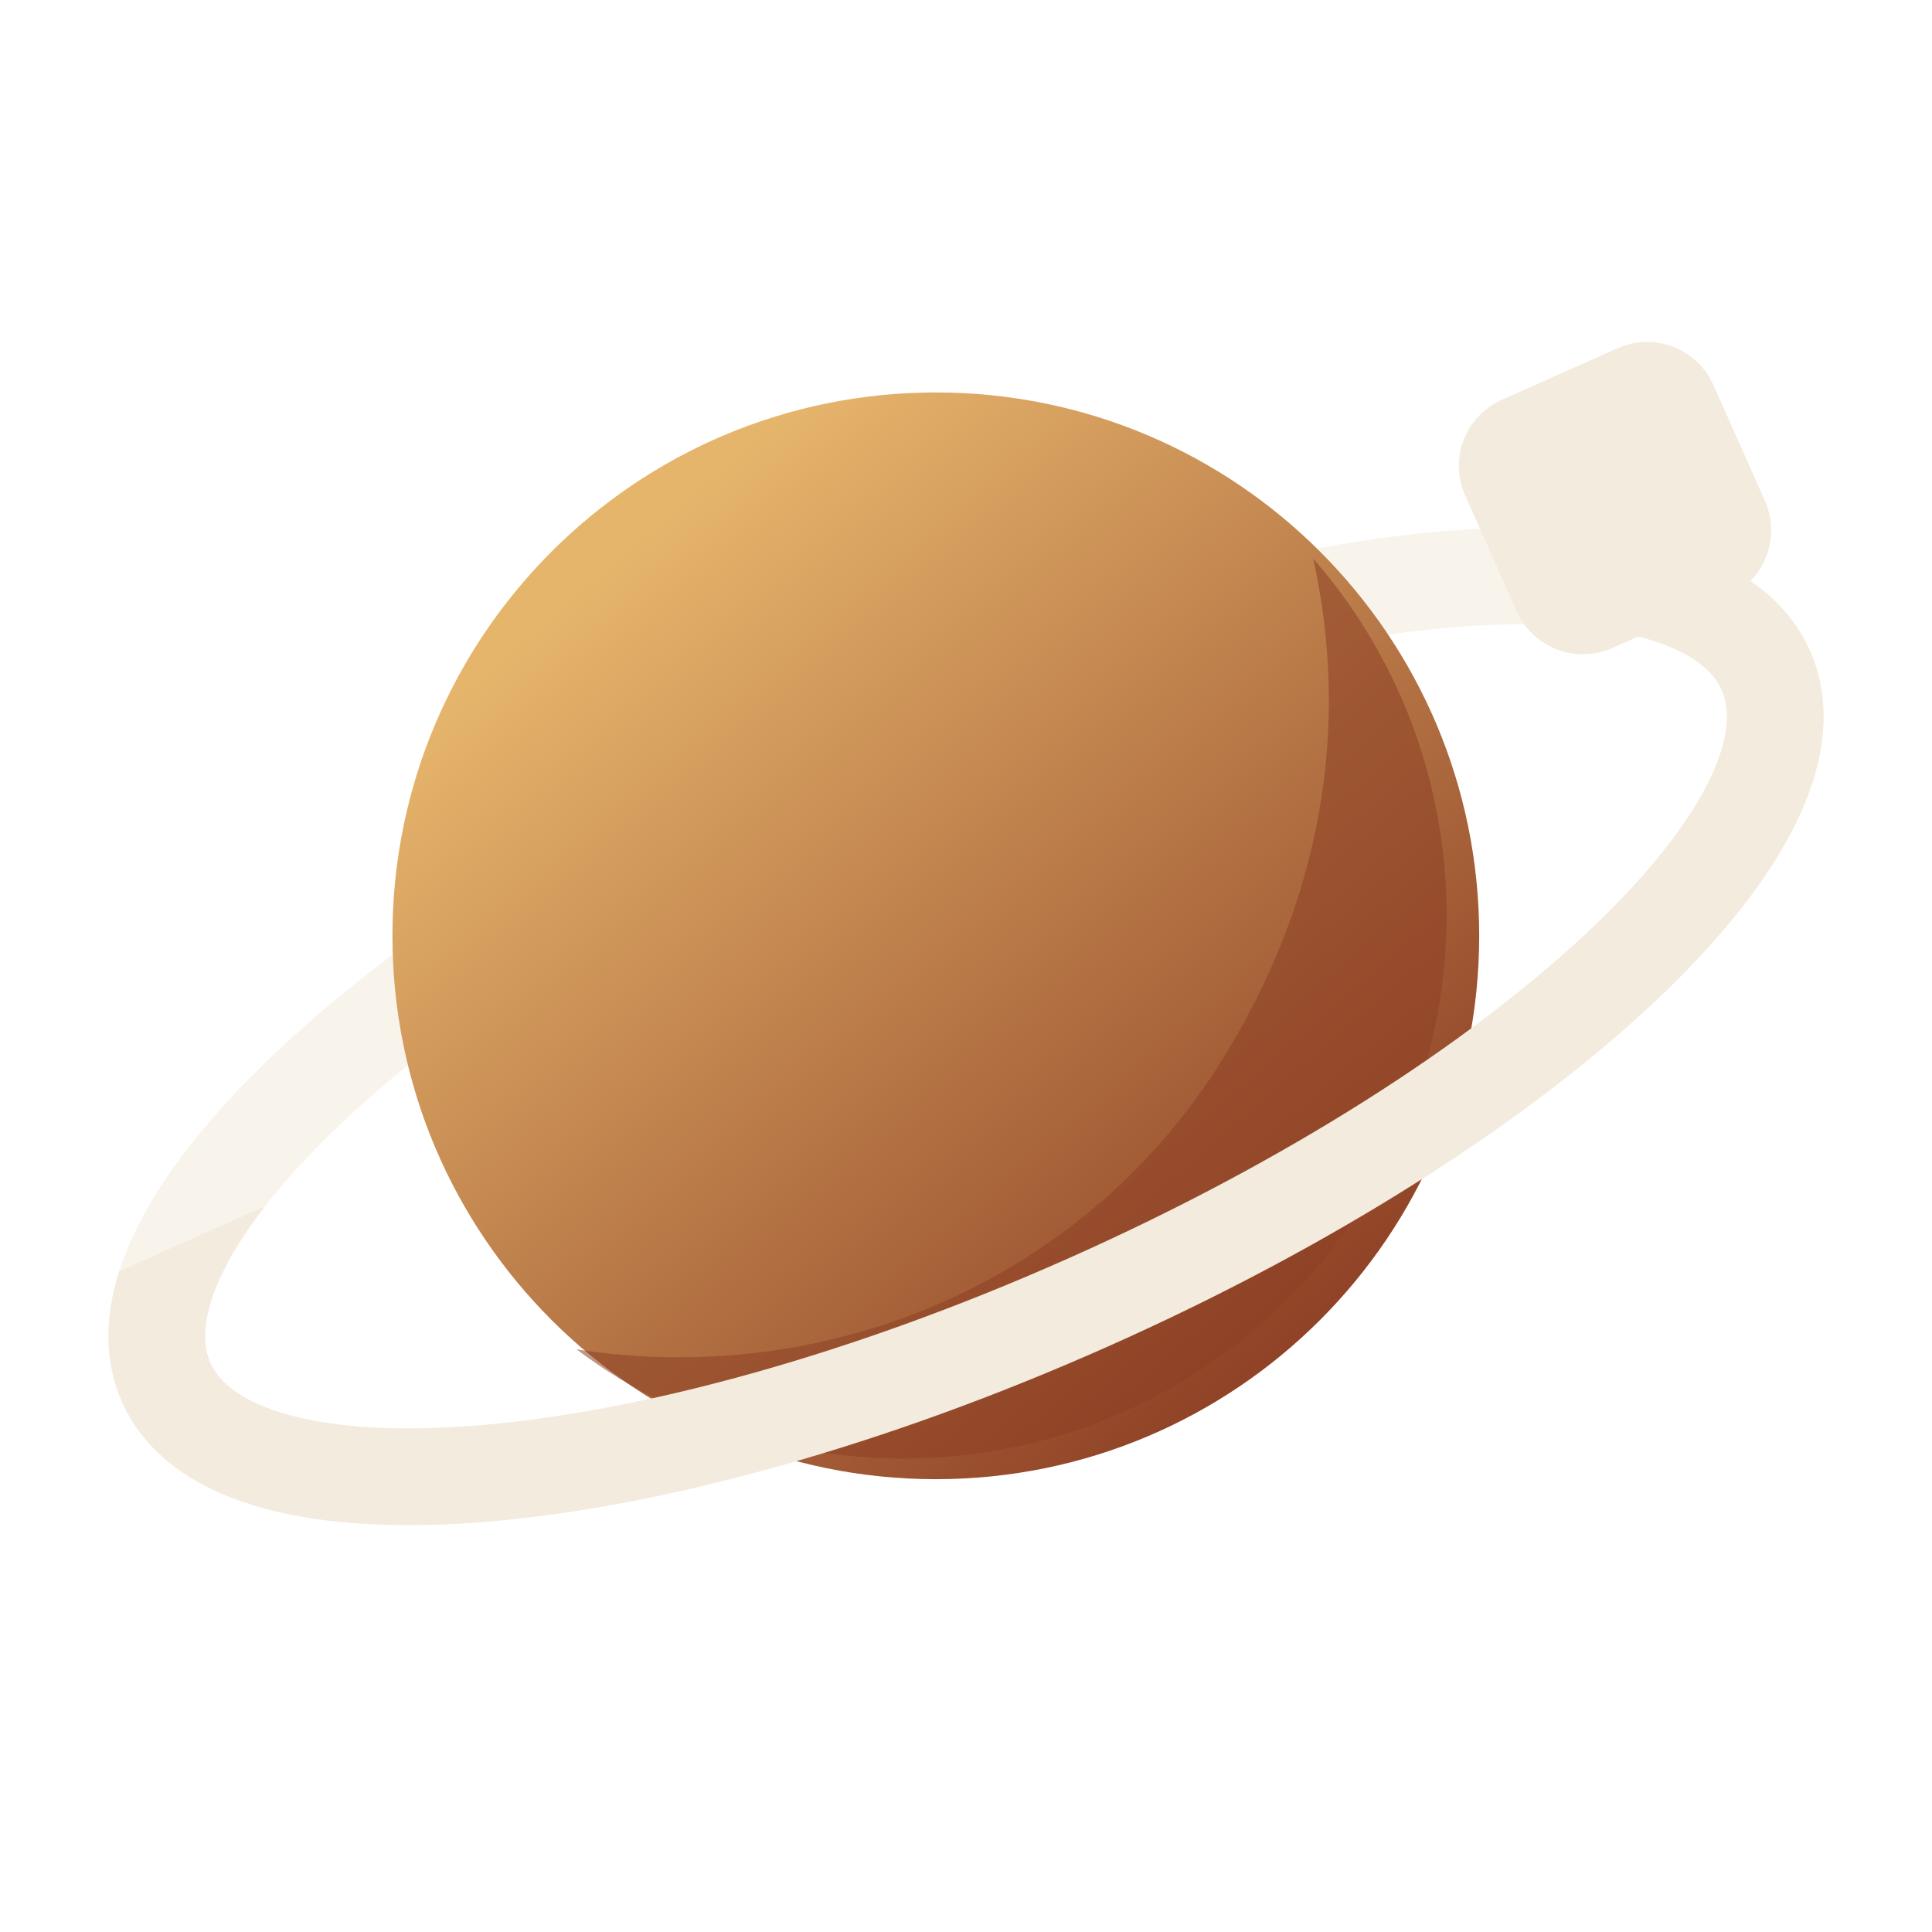
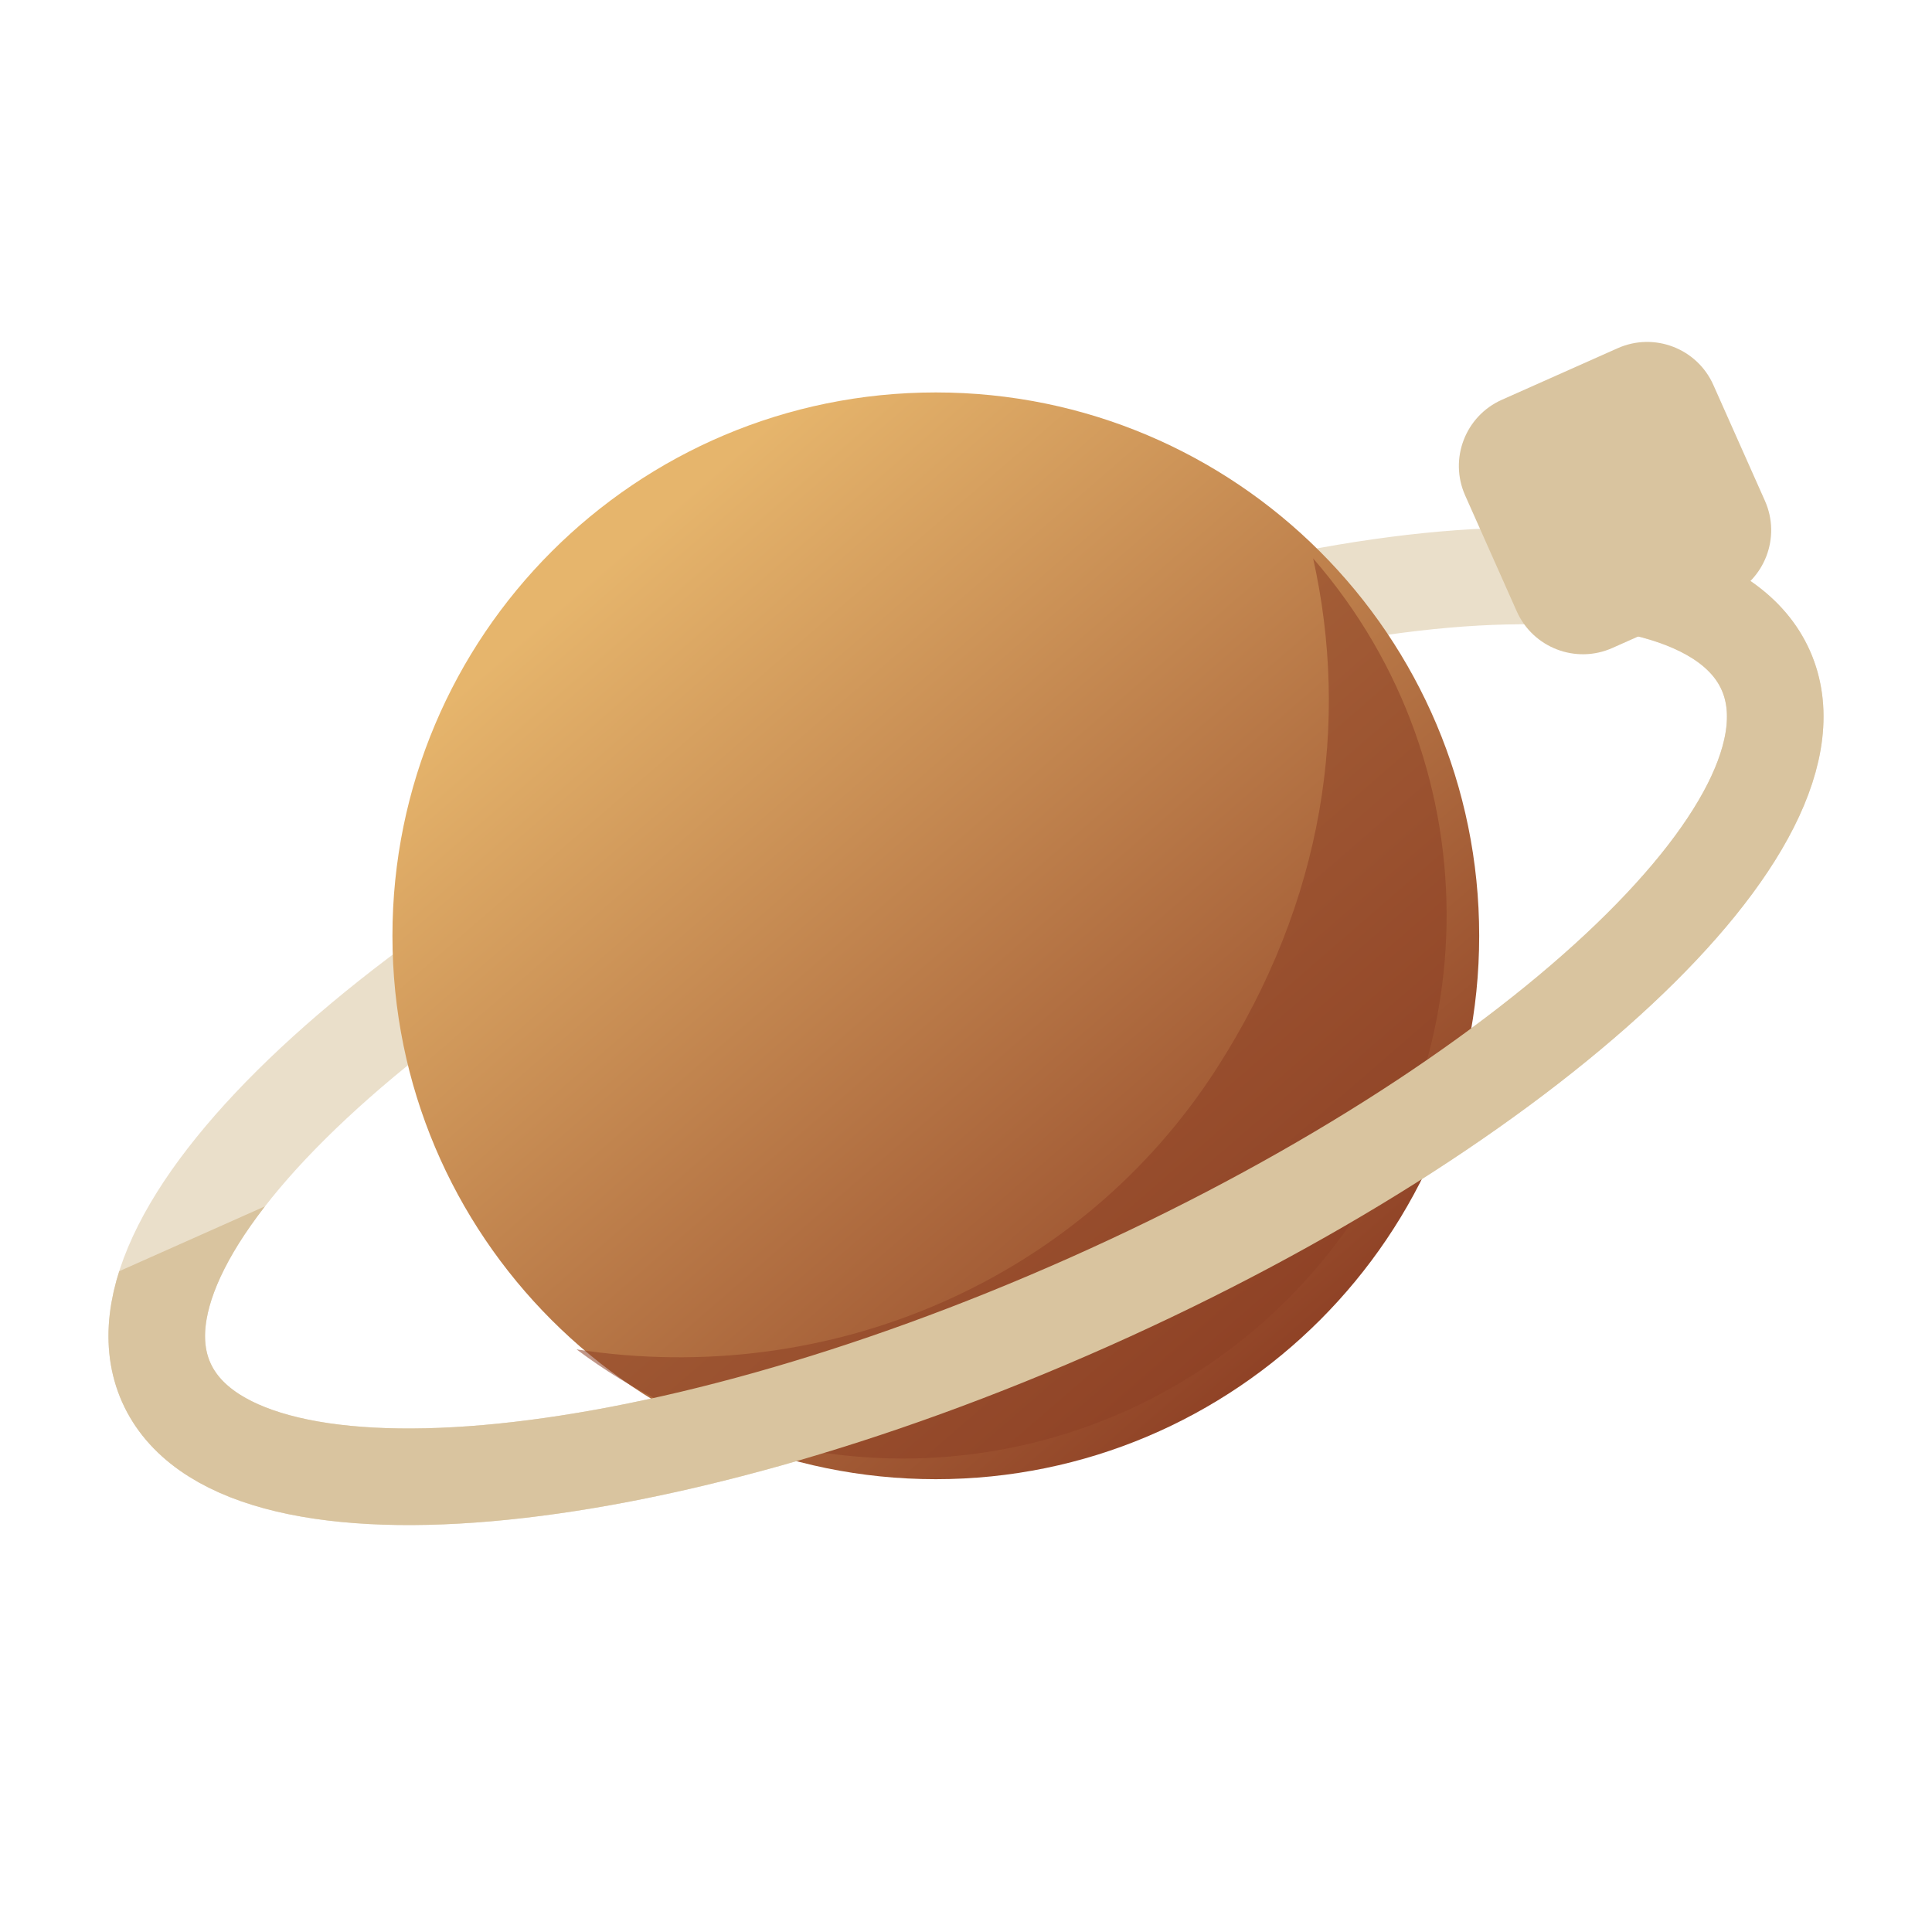
<svg xmlns="http://www.w3.org/2000/svg" viewBox="0 0 64 64" width="64" height="64">
  <defs>
    <linearGradient id="disc" x1="0.2" y1="0.15" x2="0.85" y2="0.9">
      <stop offset="0" stop-color="#e6b56c" />
      <stop offset="1" stop-color="#8d3f24" />
    </linearGradient>
    <clipPath id="front">
      <rect x="0" y="30" width="64" height="34" />
    </clipPath>
  </defs>
-   <ellipse cx="32" cy="34" rx="29" ry="10" transform="rotate(-24 32 34)" fill="none" stroke="#f3ebdd" stroke-width="3.2" opacity="0.55" />
+   <ellipse cx="32" cy="34" rx="29" ry="10" transform="rotate(-24 32 34)" fill="none" stroke="#d9c49f" stroke-width="3.2" opacity="0.55" />
  <circle cx="31" cy="31" r="18" fill="url(#disc)" />
  <path d="M43.5 18.5a18 18 0 0 1-24.4 26.2c8.4 1.3 16.7-2.3 21.2-9.3 3.6-5.6 4.4-11.5 3.2-16.9z" fill="#8d3f24" opacity="0.55" />
-   <ellipse cx="32" cy="34" rx="29" ry="10" transform="rotate(-24 32 34)" fill="none" stroke="#f3ebdd" stroke-width="3.2" clip-path="url(#front)" />
-   <rect x="49" y="12" width="9" height="9" rx="2.4" transform="rotate(-24 53.5 16.5)" fill="#f3ebdd" />
+   <ellipse cx="32" cy="34" rx="29" ry="10" transform="rotate(-24 32 34)" fill="none" stroke="#d9c49f" stroke-width="3.2" clip-path="url(#front)" />
+   <rect x="49" y="12" width="9" height="9" rx="2.4" transform="rotate(-24 53.5 16.5)" fill="#d9c49f" />
</svg>
